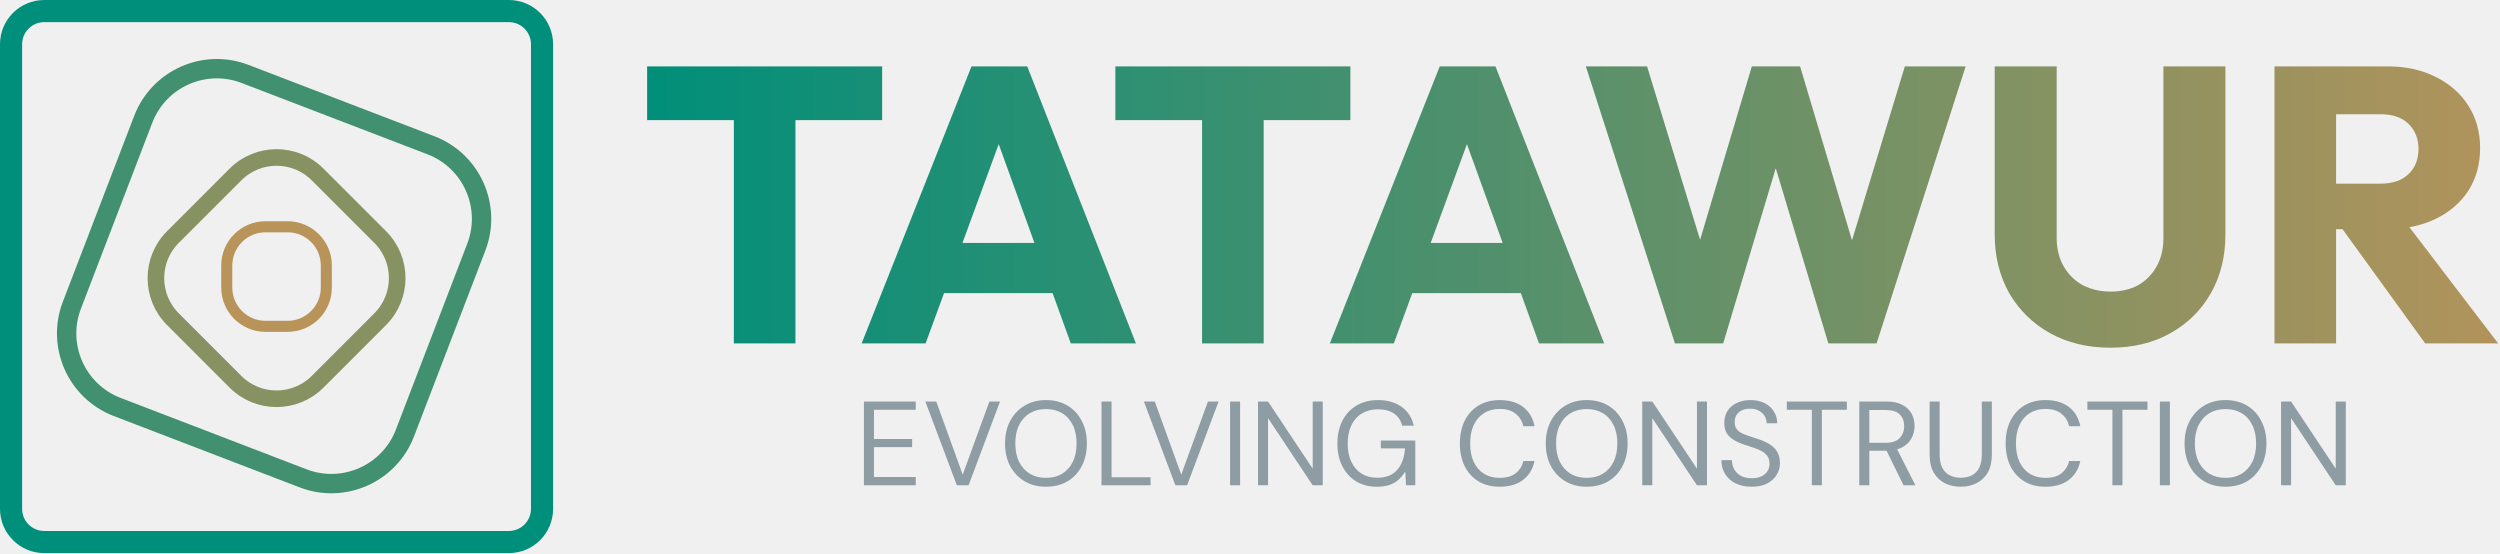
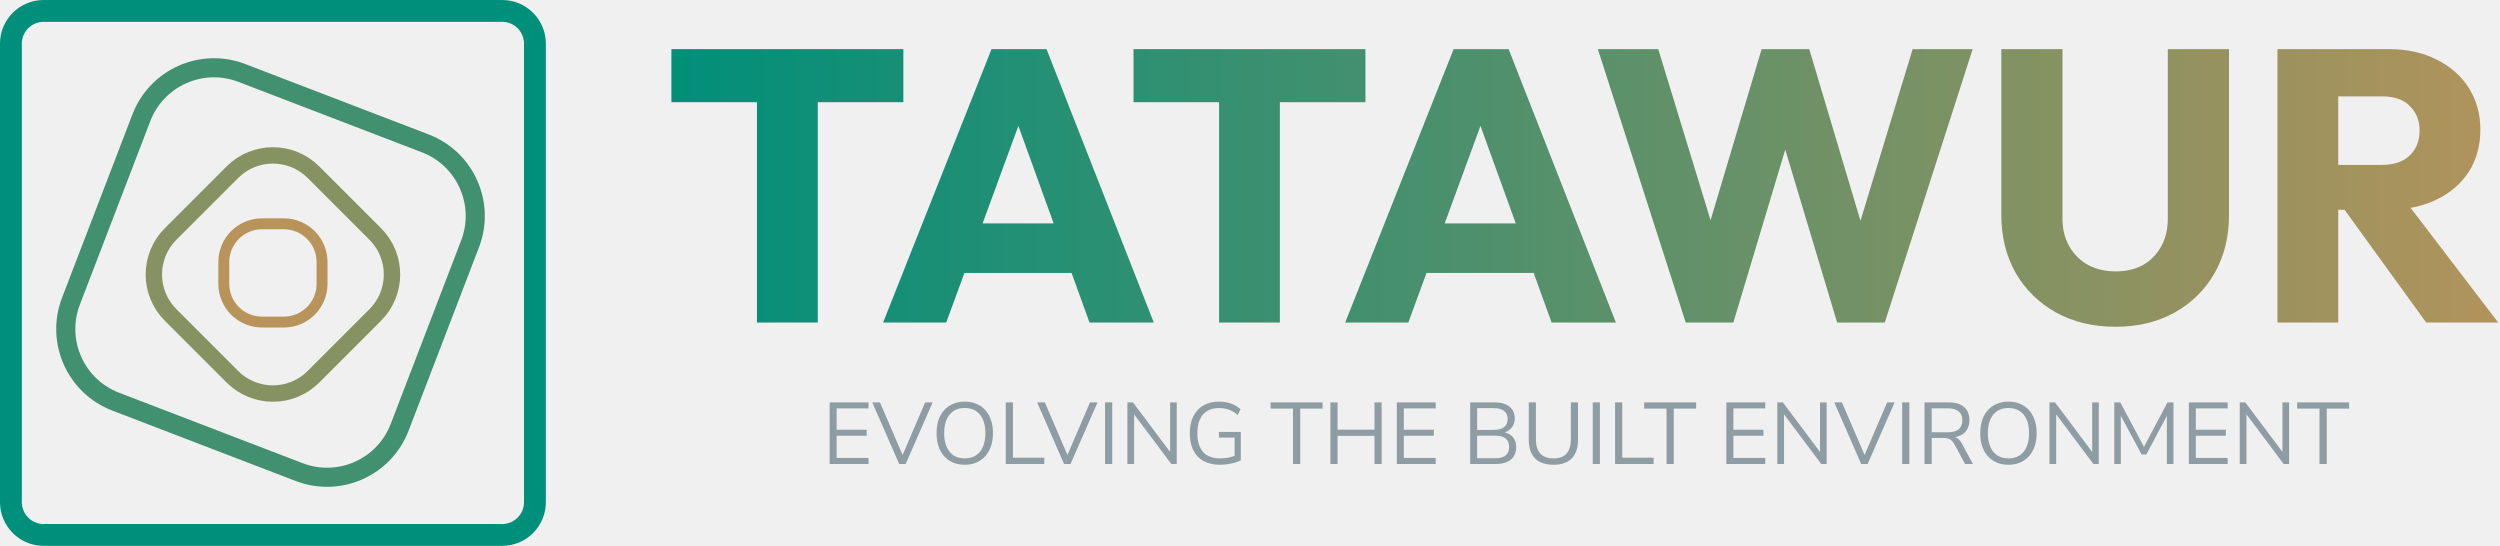
- <svg xmlns="http://www.w3.org/2000/svg" width="452" height="100" viewBox="0 0 452 100" fill="none">
-   <path d="M132.678 62.083V12.709H143.815V62.083H132.678ZM117 21.719V12H159.493V21.719H117ZM155.786 62.083L175.649 12H185.723L205.373 62.083H193.597L178.558 20.513H182.601L167.349 62.083H155.786ZM167.066 53.003V43.923H194.377V53.003H167.066ZM217.335 62.083V12.709H228.472V62.083H217.335ZM201.657 21.719V12H244.15V21.719H201.657ZM240.443 62.083L260.306 12H270.38L290.03 62.083H278.254L263.215 20.513H267.259L252.006 62.083H240.443ZM251.723 53.003V43.923H279.035V53.003H251.723ZM302.826 62.083L286.723 12H297.79L309.566 50.52H305.238L316.731 12H325.456L336.948 50.52H332.692L344.397 12H355.393L339.289 62.083H330.564L319.001 23.563H323.115L311.552 62.083H302.826ZM381.567 62.864C377.453 62.864 373.811 61.989 370.642 60.239C367.521 58.489 365.062 56.077 363.265 53.003C361.515 49.882 360.64 46.335 360.64 42.362V12H371.848V43.001C371.848 44.987 372.274 46.713 373.125 48.179C373.977 49.645 375.135 50.78 376.601 51.584C378.115 52.341 379.77 52.719 381.567 52.719C383.459 52.719 385.114 52.341 386.533 51.584C387.952 50.78 389.063 49.669 389.867 48.25C390.718 46.784 391.144 45.058 391.144 43.072V12H402.353V42.433C402.353 46.406 401.478 49.929 399.728 53.003C397.978 56.077 395.542 58.489 392.421 60.239C389.3 61.989 385.682 62.864 381.567 62.864ZM419.743 41.44V33.211H430.313C432.536 33.211 434.239 32.643 435.421 31.508C436.651 30.373 437.265 28.836 437.265 26.897C437.265 25.1 436.674 23.61 435.492 22.428C434.31 21.246 432.607 20.655 430.384 20.655H419.743V12H431.661C434.972 12 437.88 12.639 440.387 13.915C442.893 15.145 444.856 16.871 446.275 19.094C447.694 21.317 448.403 23.871 448.403 26.756C448.403 29.688 447.694 32.265 446.275 34.488C444.856 36.663 442.87 38.366 440.316 39.596C437.762 40.825 434.759 41.44 431.306 41.44H419.743ZM411.231 62.083V12H422.368V62.083H411.231ZM438.471 62.083L422.865 40.518L433.08 37.751L451.666 62.083H438.471Z" fill="url(#paint0_linear_10433_25)" />
-   <path d="M156.197 87.74V72.595H165.566V74.088H158.015V79.367H164.917V80.838H158.015V86.247H165.566V87.74H156.197ZM172.997 87.74L167.306 72.595H169.275L174.058 85.815L178.881 72.595H180.807L175.117 87.74H172.997ZM189.109 88C187.651 88 186.368 87.675 185.257 87.026C184.146 86.363 183.274 85.447 182.639 84.278C182.018 83.096 181.708 81.725 181.708 80.167C181.708 78.624 182.018 77.268 182.639 76.1C183.274 74.917 184.146 73.994 185.257 73.33C186.368 72.667 187.651 72.335 189.109 72.335C190.594 72.335 191.892 72.667 193.003 73.33C194.113 73.994 194.972 74.917 195.577 76.1C196.198 77.268 196.508 78.624 196.508 80.167C196.508 81.725 196.198 83.096 195.577 84.278C194.972 85.447 194.113 86.363 193.003 87.026C191.892 87.675 190.594 88 189.109 88ZM189.109 86.399C190.219 86.399 191.185 86.153 192.008 85.663C192.844 85.158 193.493 84.444 193.955 83.521C194.416 82.584 194.647 81.466 194.647 80.167C194.647 78.869 194.416 77.758 193.955 76.835C193.493 75.898 192.844 75.184 192.008 74.693C191.185 74.203 190.219 73.958 189.109 73.958C188.011 73.958 187.045 74.203 186.208 74.693C185.387 75.184 184.737 75.898 184.261 76.835C183.8 77.758 183.569 78.869 183.569 80.167C183.569 81.466 183.8 82.584 184.261 83.521C184.737 84.444 185.387 85.158 186.208 85.663C187.045 86.153 188.011 86.399 189.109 86.399ZM199.154 87.74V72.595H200.971V86.291H208.025V87.74H199.154ZM212.509 87.74L206.819 72.595H208.787L213.57 85.815L218.394 72.595H220.32L214.629 87.74H212.509ZM222.396 87.74V72.595H224.214V87.74H222.396ZM227.447 87.74V72.595H229.264L237.335 84.733V72.595H239.152V87.74H237.335L229.264 75.602V87.74H227.447ZM248.898 88C247.484 88 246.243 87.675 245.176 87.026C244.108 86.363 243.279 85.447 242.688 84.278C242.096 83.11 241.8 81.747 241.8 80.189C241.8 78.646 242.096 77.282 242.688 76.1C243.293 74.917 244.145 73.994 245.241 73.33C246.351 72.667 247.656 72.335 249.157 72.335C250.859 72.335 252.28 72.746 253.419 73.568C254.559 74.376 255.287 75.508 255.605 76.965H253.506C253.304 76.056 252.828 75.335 252.078 74.802C251.327 74.268 250.354 74.001 249.157 74.001C248.046 74.001 247.072 74.253 246.236 74.758C245.413 75.249 244.78 75.956 244.332 76.879C243.885 77.802 243.661 78.905 243.661 80.189C243.661 81.473 243.885 82.584 244.332 83.521C244.78 84.444 245.399 85.151 246.193 85.641C247 86.132 247.923 86.377 248.963 86.377C250.578 86.377 251.797 85.901 252.618 84.949C253.441 83.997 253.91 82.706 254.025 81.076H249.654V79.648H255.886V87.74H254.219L254.068 85.252C253.707 85.843 253.29 86.348 252.814 86.767C252.352 87.171 251.804 87.481 251.169 87.697C250.534 87.899 249.777 88 248.898 88ZM271.149 88C269.663 88 268.38 87.675 267.298 87.026C266.231 86.363 265.401 85.447 264.809 84.278C264.232 83.096 263.944 81.725 263.944 80.167C263.944 78.61 264.232 77.246 264.809 76.078C265.401 74.895 266.231 73.979 267.298 73.33C268.38 72.667 269.663 72.335 271.149 72.335C272.88 72.335 274.287 72.746 275.369 73.568C276.451 74.39 277.142 75.552 277.445 77.052H275.433C275.202 76.114 274.734 75.364 274.027 74.802C273.32 74.225 272.361 73.936 271.149 73.936C270.067 73.936 269.123 74.189 268.315 74.693C267.522 75.184 266.901 75.898 266.454 76.835C266.021 77.758 265.805 78.869 265.805 80.167C265.805 81.466 266.021 82.584 266.454 83.521C266.901 84.444 267.522 85.158 268.315 85.663C269.123 86.153 270.067 86.399 271.149 86.399C272.361 86.399 273.32 86.125 274.027 85.577C274.734 85.014 275.202 84.271 275.433 83.348H277.445C277.142 84.805 276.451 85.944 275.369 86.767C274.287 87.589 272.88 88 271.149 88ZM286.874 88C285.417 88 284.133 87.675 283.023 87.026C281.912 86.363 281.039 85.447 280.404 84.278C279.785 83.096 279.474 81.725 279.474 80.167C279.474 78.624 279.785 77.268 280.404 76.1C281.039 74.917 281.912 73.994 283.023 73.33C284.133 72.667 285.417 72.335 286.874 72.335C288.36 72.335 289.658 72.667 290.769 73.33C291.879 73.994 292.737 74.917 293.344 76.1C293.963 77.268 294.274 78.624 294.274 80.167C294.274 81.725 293.963 83.096 293.344 84.278C292.737 85.447 291.879 86.363 290.769 87.026C289.658 87.675 288.36 88 286.874 88ZM286.874 86.399C287.984 86.399 288.951 86.153 289.773 85.663C290.61 85.158 291.259 84.444 291.72 83.521C292.183 82.584 292.413 81.466 292.413 80.167C292.413 78.869 292.183 77.758 291.72 76.835C291.259 75.898 290.61 75.184 289.773 74.693C288.951 74.203 287.984 73.958 286.874 73.958C285.778 73.958 284.811 74.203 283.975 74.693C283.152 75.184 282.503 75.898 282.028 76.835C281.565 77.758 281.335 78.869 281.335 80.167C281.335 81.466 281.565 82.584 282.028 83.521C282.503 84.444 283.152 85.158 283.975 85.663C284.811 86.153 285.778 86.399 286.874 86.399ZM296.92 87.74V72.595H298.738L306.808 84.733V72.595H308.625V87.74H306.808L298.738 75.602V87.74H296.92ZM316.705 88C315.594 88 314.628 87.798 313.806 87.394C312.983 86.99 312.348 86.428 311.902 85.706C311.455 84.985 311.231 84.148 311.231 83.197H313.135C313.135 83.788 313.272 84.336 313.546 84.841C313.82 85.331 314.217 85.728 314.736 86.031C315.27 86.319 315.926 86.464 316.705 86.464C317.383 86.464 317.96 86.356 318.436 86.139C318.927 85.908 319.295 85.598 319.539 85.209C319.8 84.819 319.928 84.379 319.928 83.889C319.928 83.297 319.8 82.822 319.539 82.461C319.279 82.086 318.927 81.783 318.479 81.552C318.046 81.307 317.548 81.098 316.987 80.925C316.424 80.752 315.833 80.557 315.212 80.341C314.03 79.937 313.157 79.439 312.594 78.848C312.032 78.242 311.75 77.456 311.75 76.489C311.75 75.667 311.938 74.946 312.313 74.326C312.702 73.705 313.251 73.222 313.958 72.876C314.679 72.515 315.529 72.335 316.51 72.335C317.476 72.335 318.313 72.515 319.02 72.876C319.742 73.237 320.304 73.734 320.708 74.369C321.112 74.989 321.314 75.71 321.314 76.532H319.409C319.409 76.114 319.302 75.703 319.085 75.299C318.869 74.895 318.537 74.564 318.09 74.304C317.657 74.03 317.109 73.893 316.445 73.893C315.898 73.878 315.407 73.972 314.974 74.174C314.556 74.362 314.224 74.636 313.979 74.996C313.748 75.357 313.632 75.797 313.632 76.316C313.632 76.806 313.734 77.203 313.935 77.506C314.152 77.809 314.455 78.069 314.844 78.285C315.249 78.487 315.717 78.674 316.25 78.848C316.785 79.021 317.376 79.215 318.025 79.432C318.76 79.677 319.409 79.98 319.972 80.341C320.549 80.687 320.996 81.134 321.314 81.682C321.645 82.23 321.812 82.93 321.812 83.781C321.812 84.502 321.617 85.187 321.227 85.836C320.852 86.471 320.289 86.99 319.539 87.394C318.79 87.798 317.845 88 316.705 88ZM327.577 87.74V74.088H323.056V72.595H333.917V74.088H329.395V87.74H327.577ZM336.157 87.74V72.595H341.047C342.229 72.595 343.197 72.796 343.946 73.2C344.697 73.59 345.251 74.116 345.612 74.78C345.973 75.443 346.154 76.194 346.154 77.03C346.154 77.838 345.966 78.581 345.591 79.259C345.23 79.937 344.667 80.478 343.904 80.881C343.139 81.285 342.157 81.487 340.961 81.487H337.974V87.74H336.157ZM344.163 87.74L340.831 80.968H342.864L346.305 87.74H344.163ZM337.974 80.059H340.917C342.071 80.059 342.915 79.778 343.448 79.215C343.997 78.653 344.271 77.932 344.271 77.052C344.271 76.157 344.004 75.451 343.471 74.931C342.951 74.398 342.094 74.131 340.896 74.131H337.974V80.059ZM354.478 88C353.439 88 352.494 87.791 351.644 87.372C350.807 86.954 350.137 86.319 349.632 85.468C349.127 84.603 348.874 83.499 348.874 82.158V72.595H350.691V82.18C350.691 83.16 350.851 83.961 351.168 84.581C351.5 85.201 351.954 85.656 352.531 85.944C353.108 86.233 353.771 86.377 354.521 86.377C355.286 86.377 355.949 86.233 356.512 85.944C357.075 85.656 357.515 85.201 357.831 84.581C358.15 83.961 358.308 83.16 358.308 82.18V72.595H360.125V82.158C360.125 83.499 359.873 84.603 359.369 85.468C358.864 86.319 358.185 86.954 357.334 87.372C356.484 87.791 355.531 88 354.478 88ZM369.824 88C368.338 88 367.055 87.675 365.973 87.026C364.905 86.363 364.075 85.447 363.484 84.278C362.907 83.096 362.619 81.725 362.619 80.167C362.619 78.61 362.907 77.246 363.484 76.078C364.075 74.895 364.905 73.979 365.973 73.33C367.055 72.667 368.338 72.335 369.824 72.335C371.555 72.335 372.962 72.746 374.044 73.568C375.125 74.39 375.817 75.552 376.12 77.052H374.107C373.877 76.114 373.409 75.364 372.702 74.802C371.995 74.225 371.036 73.936 369.824 73.936C368.742 73.936 367.797 74.189 366.99 74.693C366.196 75.184 365.576 75.898 365.129 76.835C364.696 77.758 364.48 78.869 364.48 80.167C364.48 81.466 364.696 82.584 365.129 83.521C365.576 84.444 366.196 85.158 366.99 85.663C367.797 86.153 368.742 86.399 369.824 86.399C371.036 86.399 371.995 86.125 372.702 85.577C373.409 85.014 373.877 84.271 374.107 83.348H376.12C375.817 84.805 375.125 85.944 374.044 86.767C372.962 87.589 371.555 88 369.824 88ZM381.923 87.74V74.088H377.4V72.595H388.262V74.088H383.74V87.74H381.923ZM390.503 87.74V72.595H392.32V87.74H390.503ZM402.367 88C400.911 88 399.627 87.675 398.517 87.026C397.406 86.363 396.534 85.447 395.899 84.278C395.278 83.096 394.968 81.725 394.968 80.167C394.968 78.624 395.278 77.268 395.899 76.1C396.534 74.917 397.406 73.994 398.517 73.33C399.627 72.667 400.911 72.335 402.367 72.335C403.854 72.335 405.152 72.667 406.262 73.33C407.373 73.994 408.232 74.917 408.837 76.1C409.458 77.268 409.768 78.624 409.768 80.167C409.768 81.725 409.458 83.096 408.837 84.278C408.232 85.447 407.373 86.363 406.262 87.026C405.152 87.675 403.854 88 402.367 88ZM402.367 86.399C403.479 86.399 404.445 86.153 405.268 85.663C406.104 85.158 406.753 84.444 407.215 83.521C407.676 82.584 407.907 81.466 407.907 80.167C407.907 78.869 407.676 77.758 407.215 76.835C406.753 75.898 406.104 75.184 405.268 74.693C404.445 74.203 403.479 73.958 402.367 73.958C401.271 73.958 400.305 74.203 399.468 74.693C398.647 75.184 397.998 75.898 397.521 76.835C397.06 77.758 396.829 78.869 396.829 80.167C396.829 81.466 397.06 82.584 397.521 83.521C397.998 84.444 398.647 85.158 399.468 85.663C400.305 86.153 401.271 86.399 402.367 86.399ZM412.414 87.74V72.595H414.231L422.301 84.733V72.595H424.119V87.74H422.301L414.231 75.602V87.74H412.414Z" fill="#8E9DA4" />
-   <rect x="2" y="2" width="96" height="96" rx="6" stroke="#008F7A" stroke-width="4" />
-   <rect x="31.007" y="8.261" width="64.5" height="64.5" rx="14.25" transform="rotate(21 31.0066 8.26091)" stroke="#41906F" stroke-width="3.5" />
-   <rect x="50" y="24.121" width="37" height="37" rx="10.5" transform="rotate(45 50 24.1213)" stroke="#879262" stroke-width="3" />
-   <rect x="41" y="41" width="18" height="18" rx="7" stroke="#B8935A" stroke-width="2" />
+ <svg xmlns="http://www.w3.org/2000/svg" width="458" height="100" viewBox="0 0 458 100" fill="none">
+   <path d="M138.678 59.083V9.709H149.815V59.083H138.678ZM123 18.719V9H165.493V18.719H123ZM161.786 59.083L181.649 9H191.723L211.373 59.083H199.597L184.558 17.513H188.602L173.349 59.083H161.786ZM173.066 50.003V40.923H200.378V50.003H173.066ZM223.335 59.083V9.709H234.472V59.083H223.335ZM207.657 18.719V9H250.15V18.719H207.657ZM246.443 59.083L266.306 9H276.38L296.03 59.083H284.254L269.215 17.513H273.259L258.006 59.083H246.443ZM257.723 50.003V40.923H285.035V50.003H257.723ZM308.826 59.083L292.723 9H303.79L315.566 47.52H311.238L322.731 9H331.456L342.948 47.52H338.692L350.397 9H361.393L345.289 59.083H336.564L325.001 20.563H329.115L317.552 59.083H308.826ZM387.567 59.864C383.453 59.864 379.811 58.989 376.642 57.239C373.521 55.489 371.062 53.077 369.265 50.003C367.515 46.882 366.64 43.335 366.64 39.362V9H377.848V40.001C377.848 41.987 378.274 43.713 379.125 45.179C379.977 46.645 381.135 47.78 382.601 48.584C384.115 49.341 385.77 49.719 387.567 49.719C389.459 49.719 391.114 49.341 392.533 48.584C393.952 47.78 395.063 46.669 395.867 45.25C396.718 43.784 397.144 42.058 397.144 40.072V9H408.353V39.433C408.353 43.406 407.478 46.929 405.728 50.003C403.978 53.077 401.542 55.489 398.421 57.239C395.3 58.989 391.682 59.864 387.567 59.864ZM425.743 38.44V30.211H436.313C438.536 30.211 440.239 29.643 441.421 28.508C442.651 27.373 443.265 25.836 443.265 23.897C443.265 22.1 442.674 20.61 441.492 19.428C440.31 18.246 438.607 17.655 436.384 17.655H425.743V9H437.661C440.972 9 443.88 9.638 446.387 10.915C448.893 12.145 450.856 13.871 452.275 16.094C453.694 18.317 454.403 20.871 454.403 23.756C454.403 26.688 453.694 29.265 452.275 31.488C450.856 33.663 448.87 35.366 446.316 36.596C443.762 37.825 440.759 38.44 437.306 38.44H425.743ZM417.231 59.083V9H428.368V59.083H417.231ZM444.471 59.083L428.865 37.518L439.08 34.751L457.666 59.083H444.471Z" fill="url(#paint0_linear_10554_52810)" />
+   <path d="M151.994 85V73.72H159.114V74.824H153.274V78.728H158.778V79.832H153.274V83.896H159.114V85H151.994ZM164.732 85L159.804 73.72H161.212L165.612 83.944H165.1L169.484 73.72H170.86L165.916 85H164.732ZM176.73 85.144C175.951 85.144 175.242 85.011 174.602 84.744C173.962 84.467 173.418 84.077 172.97 83.576C172.522 83.075 172.175 82.467 171.93 81.752C171.695 81.037 171.578 80.237 171.578 79.352C171.578 78.456 171.695 77.656 171.93 76.952C172.175 76.237 172.522 75.635 172.97 75.144C173.418 74.643 173.956 74.259 174.586 73.992C175.226 73.715 175.94 73.576 176.73 73.576C177.53 73.576 178.244 73.709 178.874 73.976C179.514 74.243 180.058 74.627 180.506 75.128C180.964 75.629 181.311 76.237 181.546 76.952C181.791 77.656 181.914 78.451 181.914 79.336C181.914 80.232 181.791 81.037 181.546 81.752C181.3 82.467 180.954 83.075 180.506 83.576C180.058 84.077 179.514 84.467 178.874 84.744C178.244 85.011 177.53 85.144 176.73 85.144ZM176.73 83.976C177.54 83.976 178.223 83.795 178.778 83.432C179.343 83.069 179.775 82.541 180.074 81.848C180.372 81.155 180.522 80.323 180.522 79.352C180.522 78.371 180.372 77.539 180.074 76.856C179.775 76.173 179.343 75.651 178.778 75.288C178.223 74.925 177.54 74.744 176.73 74.744C175.94 74.744 175.263 74.925 174.698 75.288C174.143 75.651 173.716 76.179 173.418 76.872C173.119 77.555 172.97 78.381 172.97 79.352C172.97 80.323 173.119 81.155 173.418 81.848C173.716 82.531 174.143 83.059 174.698 83.432C175.263 83.795 175.94 83.976 176.73 83.976ZM184.259 85V73.72H185.571V83.848H191.315V85H184.259ZM194.935 85L190.007 73.72H191.415L195.815 83.944H195.303L199.687 73.72H201.063L196.119 85H194.935ZM202.447 85V73.72H203.759V85H202.447ZM206.54 85V73.72H207.564L214.748 83.304H214.364V73.72H215.58V85H214.588L207.404 75.416H207.772V85H206.54ZM223.536 85.144C222.331 85.144 221.312 84.915 220.48 84.456C219.659 83.997 219.035 83.336 218.608 82.472C218.182 81.608 217.968 80.573 217.968 79.368C217.968 78.173 218.182 77.144 218.608 76.28C219.035 75.416 219.648 74.749 220.448 74.28C221.248 73.811 222.214 73.576 223.344 73.576C223.878 73.576 224.379 73.629 224.848 73.736C225.328 73.843 225.771 74.003 226.176 74.216C226.592 74.419 226.955 74.675 227.264 74.984L226.752 76.04C226.24 75.592 225.712 75.267 225.168 75.064C224.624 74.861 224.011 74.76 223.328 74.76C222.038 74.76 221.051 75.16 220.368 75.96C219.696 76.76 219.36 77.896 219.36 79.368C219.36 80.861 219.707 82.003 220.4 82.792C221.104 83.581 222.16 83.976 223.568 83.976C224.08 83.976 224.582 83.928 225.072 83.832C225.563 83.725 226.027 83.581 226.464 83.4L226.176 84.152V80.168H223.312V79.128H227.312V84.344C227.024 84.493 226.667 84.632 226.24 84.76C225.814 84.877 225.366 84.968 224.896 85.032C224.427 85.107 223.974 85.144 223.536 85.144ZM236.871 85V74.856H232.775V73.72H242.295V74.856H238.199V85H236.871ZM243.728 85V73.72H245.04V78.712H251.808V73.72H253.12V85H251.808V79.848H245.04V85H243.728ZM255.9 85V73.72H263.02V74.824H257.18V78.728H262.684V79.832H257.18V83.896H263.02V85H255.9ZM269.337 85V73.72H273.849C275.001 73.72 275.897 73.976 276.537 74.488C277.177 75 277.497 75.725 277.497 76.664C277.497 77.368 277.289 77.955 276.873 78.424C276.468 78.893 275.913 79.203 275.209 79.352V79.128C275.743 79.192 276.201 79.347 276.585 79.592C276.969 79.827 277.263 80.141 277.465 80.536C277.668 80.92 277.769 81.373 277.769 81.896C277.769 82.568 277.62 83.139 277.321 83.608C277.033 84.067 276.612 84.413 276.057 84.648C275.503 84.883 274.831 85 274.041 85H269.337ZM270.617 83.944H273.913C274.255 83.944 274.559 83.917 274.825 83.864C275.103 83.811 275.343 83.731 275.545 83.624C275.748 83.507 275.919 83.368 276.057 83.208C276.196 83.048 276.297 82.856 276.361 82.632C276.436 82.408 276.473 82.157 276.473 81.88C276.473 81.592 276.436 81.341 276.361 81.128C276.297 80.904 276.196 80.712 276.057 80.552C275.919 80.381 275.748 80.243 275.545 80.136C275.343 80.029 275.103 79.949 274.825 79.896C274.559 79.843 274.255 79.816 273.913 79.816H270.617V83.944ZM270.617 78.76H273.657C274.489 78.76 275.119 78.589 275.545 78.248C275.983 77.907 276.201 77.416 276.201 76.776C276.201 76.115 275.983 75.619 275.545 75.288C275.119 74.947 274.489 74.776 273.657 74.776H270.617V78.76ZM284.598 85.144C283.126 85.144 282 84.755 281.222 83.976C280.454 83.187 280.07 82.04 280.07 80.536V73.72H281.382V80.472C281.382 81.645 281.654 82.525 282.198 83.112C282.742 83.688 283.542 83.976 284.598 83.976C285.654 83.976 286.448 83.688 286.982 83.112C287.515 82.525 287.782 81.645 287.782 80.472V73.72H289.094V80.536C289.094 82.04 288.71 83.187 287.942 83.976C287.184 84.755 286.07 85.144 284.598 85.144ZM291.79 85V73.72H293.102V85H291.79ZM295.884 85V73.72H297.196V83.848H302.94V85H295.884ZM305.308 85V74.856H301.212V73.72H310.732V74.856H306.636V85H305.308ZM316.275 85V73.72H323.395V74.824H317.555V78.728H323.059V79.832H317.555V83.896H323.395V85H316.275ZM325.603 85V73.72H326.627L333.811 83.304H333.427V73.72H334.643V85H333.651L326.467 75.416H326.835V85H325.603ZM340.967 85L336.039 73.72H337.447L341.847 83.944H341.335L345.719 73.72H347.095L342.151 85H340.967ZM348.478 85V73.72H349.79V85H348.478ZM352.572 85V73.72H357.036C358.241 73.72 359.169 74.003 359.82 74.568C360.47 75.133 360.796 75.939 360.796 76.984C360.796 77.645 360.646 78.221 360.348 78.712C360.06 79.192 359.633 79.56 359.068 79.816C358.502 80.061 357.825 80.184 357.036 80.184L357.196 79.976H357.516C357.932 79.976 358.294 80.083 358.604 80.296C358.913 80.509 359.196 80.851 359.452 81.32L361.436 85H359.996L358.044 81.384C357.884 81.085 357.702 80.851 357.5 80.68C357.308 80.509 357.084 80.392 356.828 80.328C356.582 80.264 356.284 80.232 355.932 80.232H353.884V85H352.572ZM353.884 79.192H356.844C357.718 79.192 358.38 79.011 358.828 78.648C359.276 78.275 359.5 77.72 359.5 76.984C359.5 76.269 359.276 75.731 358.828 75.368C358.38 74.995 357.718 74.808 356.844 74.808H353.884V79.192ZM367.933 85.144C367.154 85.144 366.445 85.011 365.805 84.744C365.165 84.467 364.621 84.077 364.173 83.576C363.725 83.075 363.378 82.467 363.133 81.752C362.898 81.037 362.781 80.237 362.781 79.352C362.781 78.456 362.898 77.656 363.133 76.952C363.378 76.237 363.725 75.635 364.173 75.144C364.621 74.643 365.159 74.259 365.789 73.992C366.429 73.715 367.143 73.576 367.933 73.576C368.733 73.576 369.447 73.709 370.077 73.976C370.717 74.243 371.261 74.627 371.709 75.128C372.167 75.629 372.514 76.237 372.749 76.952C372.994 77.656 373.117 78.451 373.117 79.336C373.117 80.232 372.994 81.037 372.749 81.752C372.503 82.467 372.157 83.075 371.709 83.576C371.261 84.077 370.717 84.467 370.077 84.744C369.447 85.011 368.733 85.144 367.933 85.144ZM367.933 83.976C368.743 83.976 369.426 83.795 369.981 83.432C370.546 83.069 370.978 82.541 371.277 81.848C371.575 81.155 371.725 80.323 371.725 79.352C371.725 78.371 371.575 77.539 371.277 76.856C370.978 76.173 370.546 75.651 369.981 75.288C369.426 74.925 368.743 74.744 367.933 74.744C367.143 74.744 366.466 74.925 365.901 75.288C365.346 75.651 364.919 76.179 364.621 76.872C364.322 77.555 364.173 78.381 364.173 79.352C364.173 80.323 364.322 81.155 364.621 81.848C364.919 82.531 365.346 83.059 365.901 83.432C366.466 83.795 367.143 83.976 367.933 83.976ZM375.462 85V73.72H376.486L383.67 83.304H383.286V73.72H384.502V85H383.51L376.326 75.416H376.694V85H375.462ZM387.338 85V73.72H388.442L393.018 82.312H392.538L397.082 73.72H398.186V85H396.97V75.48H397.354L393.21 83.256H392.346L388.154 75.464H388.538V85H387.338ZM400.994 85V73.72H408.114V74.824H402.274V78.728H407.778V79.832H402.274V83.896H408.114V85H400.994ZM410.322 85V73.72H411.346L418.53 83.304H418.146V73.72H419.362V85H418.37L411.186 75.416H411.554V85H410.322ZM424.933 85V74.856H420.837V73.72H430.357V74.856H426.261V85H424.933Z" fill="#8E9DA4" />
+   <g clip-path="url(#clip0_10554_52810)">
+     <path d="M92 2H8C4.686 2 2 4.686 2 8V92C2 95.314 4.686 98 8 98H92C95.314 98 98 95.314 98 92V8C98 4.686 95.314 2 92 2Z" stroke="#008F7A" stroke-width="4" />
+     <path d="M77.92 26.27L44.311 13.368C36.964 10.548 28.721 14.218 25.901 21.565L13 55.174C10.179 62.522 13.849 70.764 21.197 73.584L54.806 86.486C62.153 89.306 70.395 85.636 73.216 78.289L86.117 44.68C88.937 37.333 85.268 29.09 77.92 26.27Z" stroke="#41906F" stroke-width="3.5" />
+     <path d="M68.738 42.859L57.425 31.546C53.324 27.445 46.676 27.445 42.575 31.546L31.262 42.859C27.161 46.96 27.161 53.608 31.262 57.709L42.575 69.022C46.676 73.123 53.324 73.123 57.425 69.022L68.738 57.709C72.839 53.608 72.839 46.96 68.738 42.859Z" stroke="#879262" stroke-width="3" />
+     <path d="M52 41H48C44.134 41 41 44.134 41 48V52C41 55.866 44.134 59 48 59H52C55.866 59 59 55.866 59 52V48C59 44.134 55.866 41 52 41Z" stroke="#B8935A" stroke-width="2" />
+   </g>
  <defs>
-     <linearGradient id="paint0_linear_10433_25" x1="115.581" y1="36.072" x2="464.368" y2="36.072" gradientUnits="userSpaceOnUse">
+     <linearGradient id="paint0_linear_10554_52810" x1="121.581" y1="33.072" x2="470.368" y2="33.072" gradientUnits="userSpaceOnUse">
      <stop stop-color="#008F7A" />
      <stop offset="0.356" stop-color="#41906F" />
      <stop offset="0.736" stop-color="#879262" />
      <stop offset="1" stop-color="#B8935A" />
    </linearGradient>
+     <clipPath id="clip0_10554_52810">
+       <rect width="100" height="100" fill="white" />
+     </clipPath>
  </defs>
</svg>
